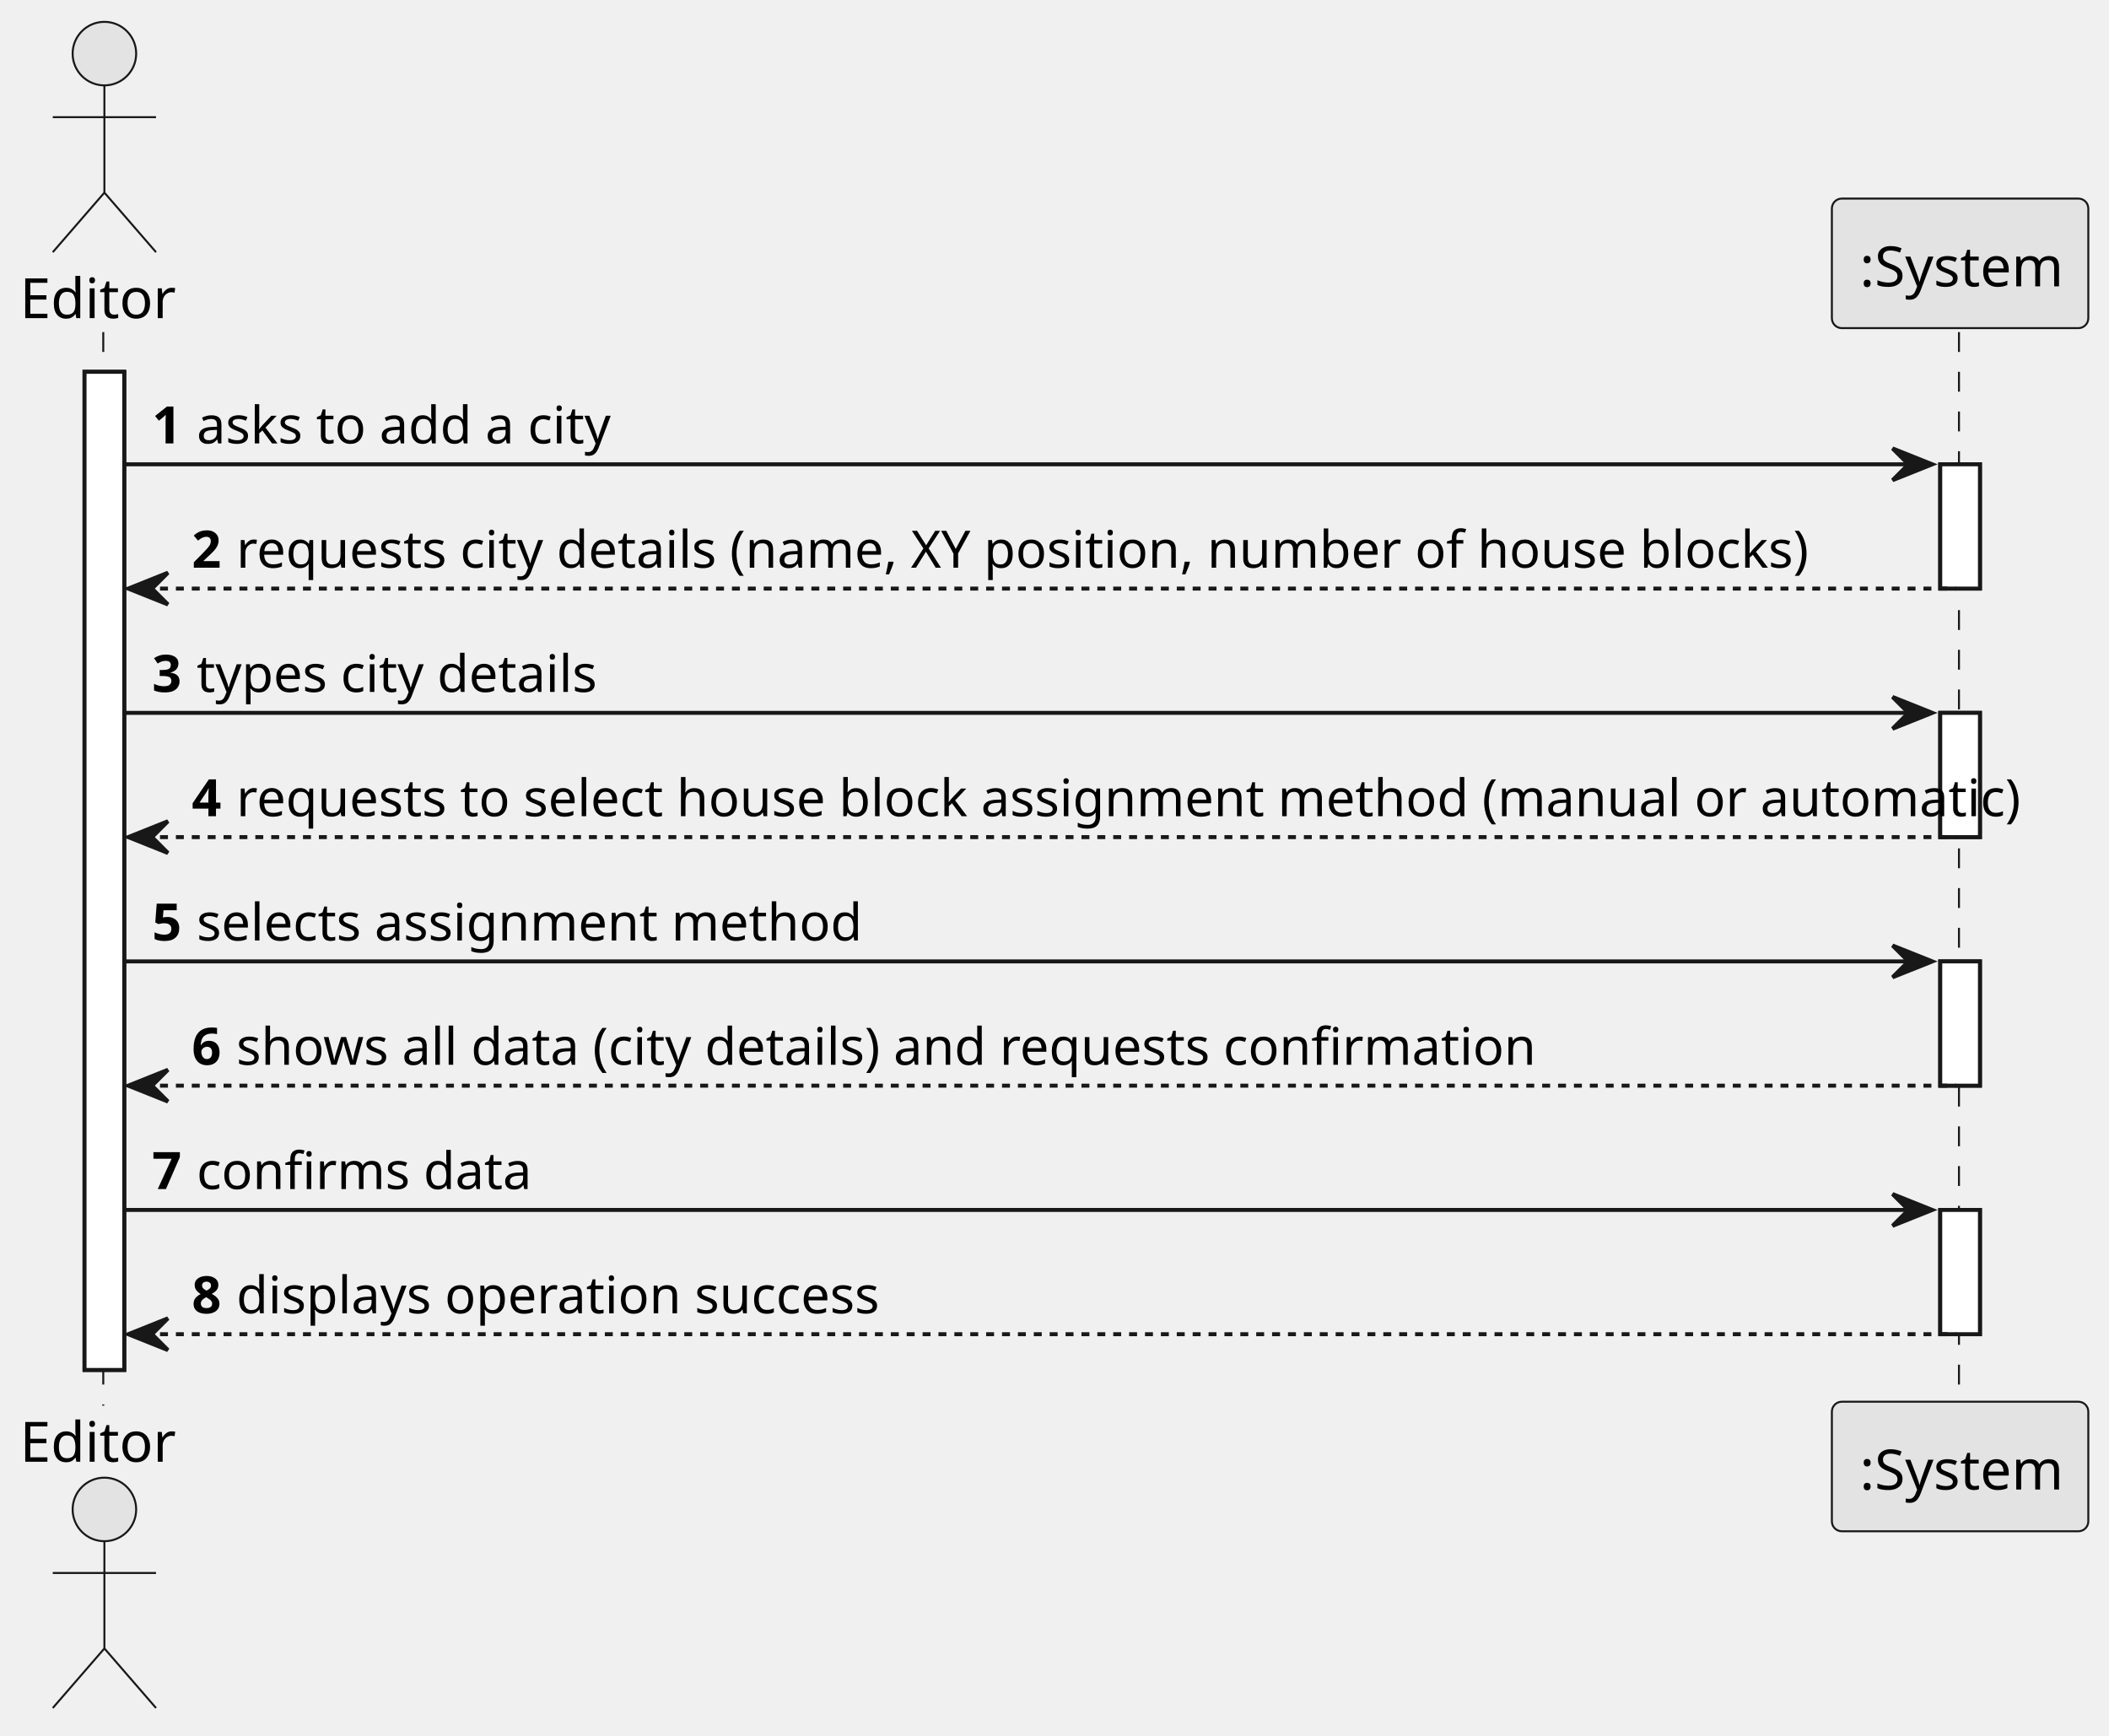
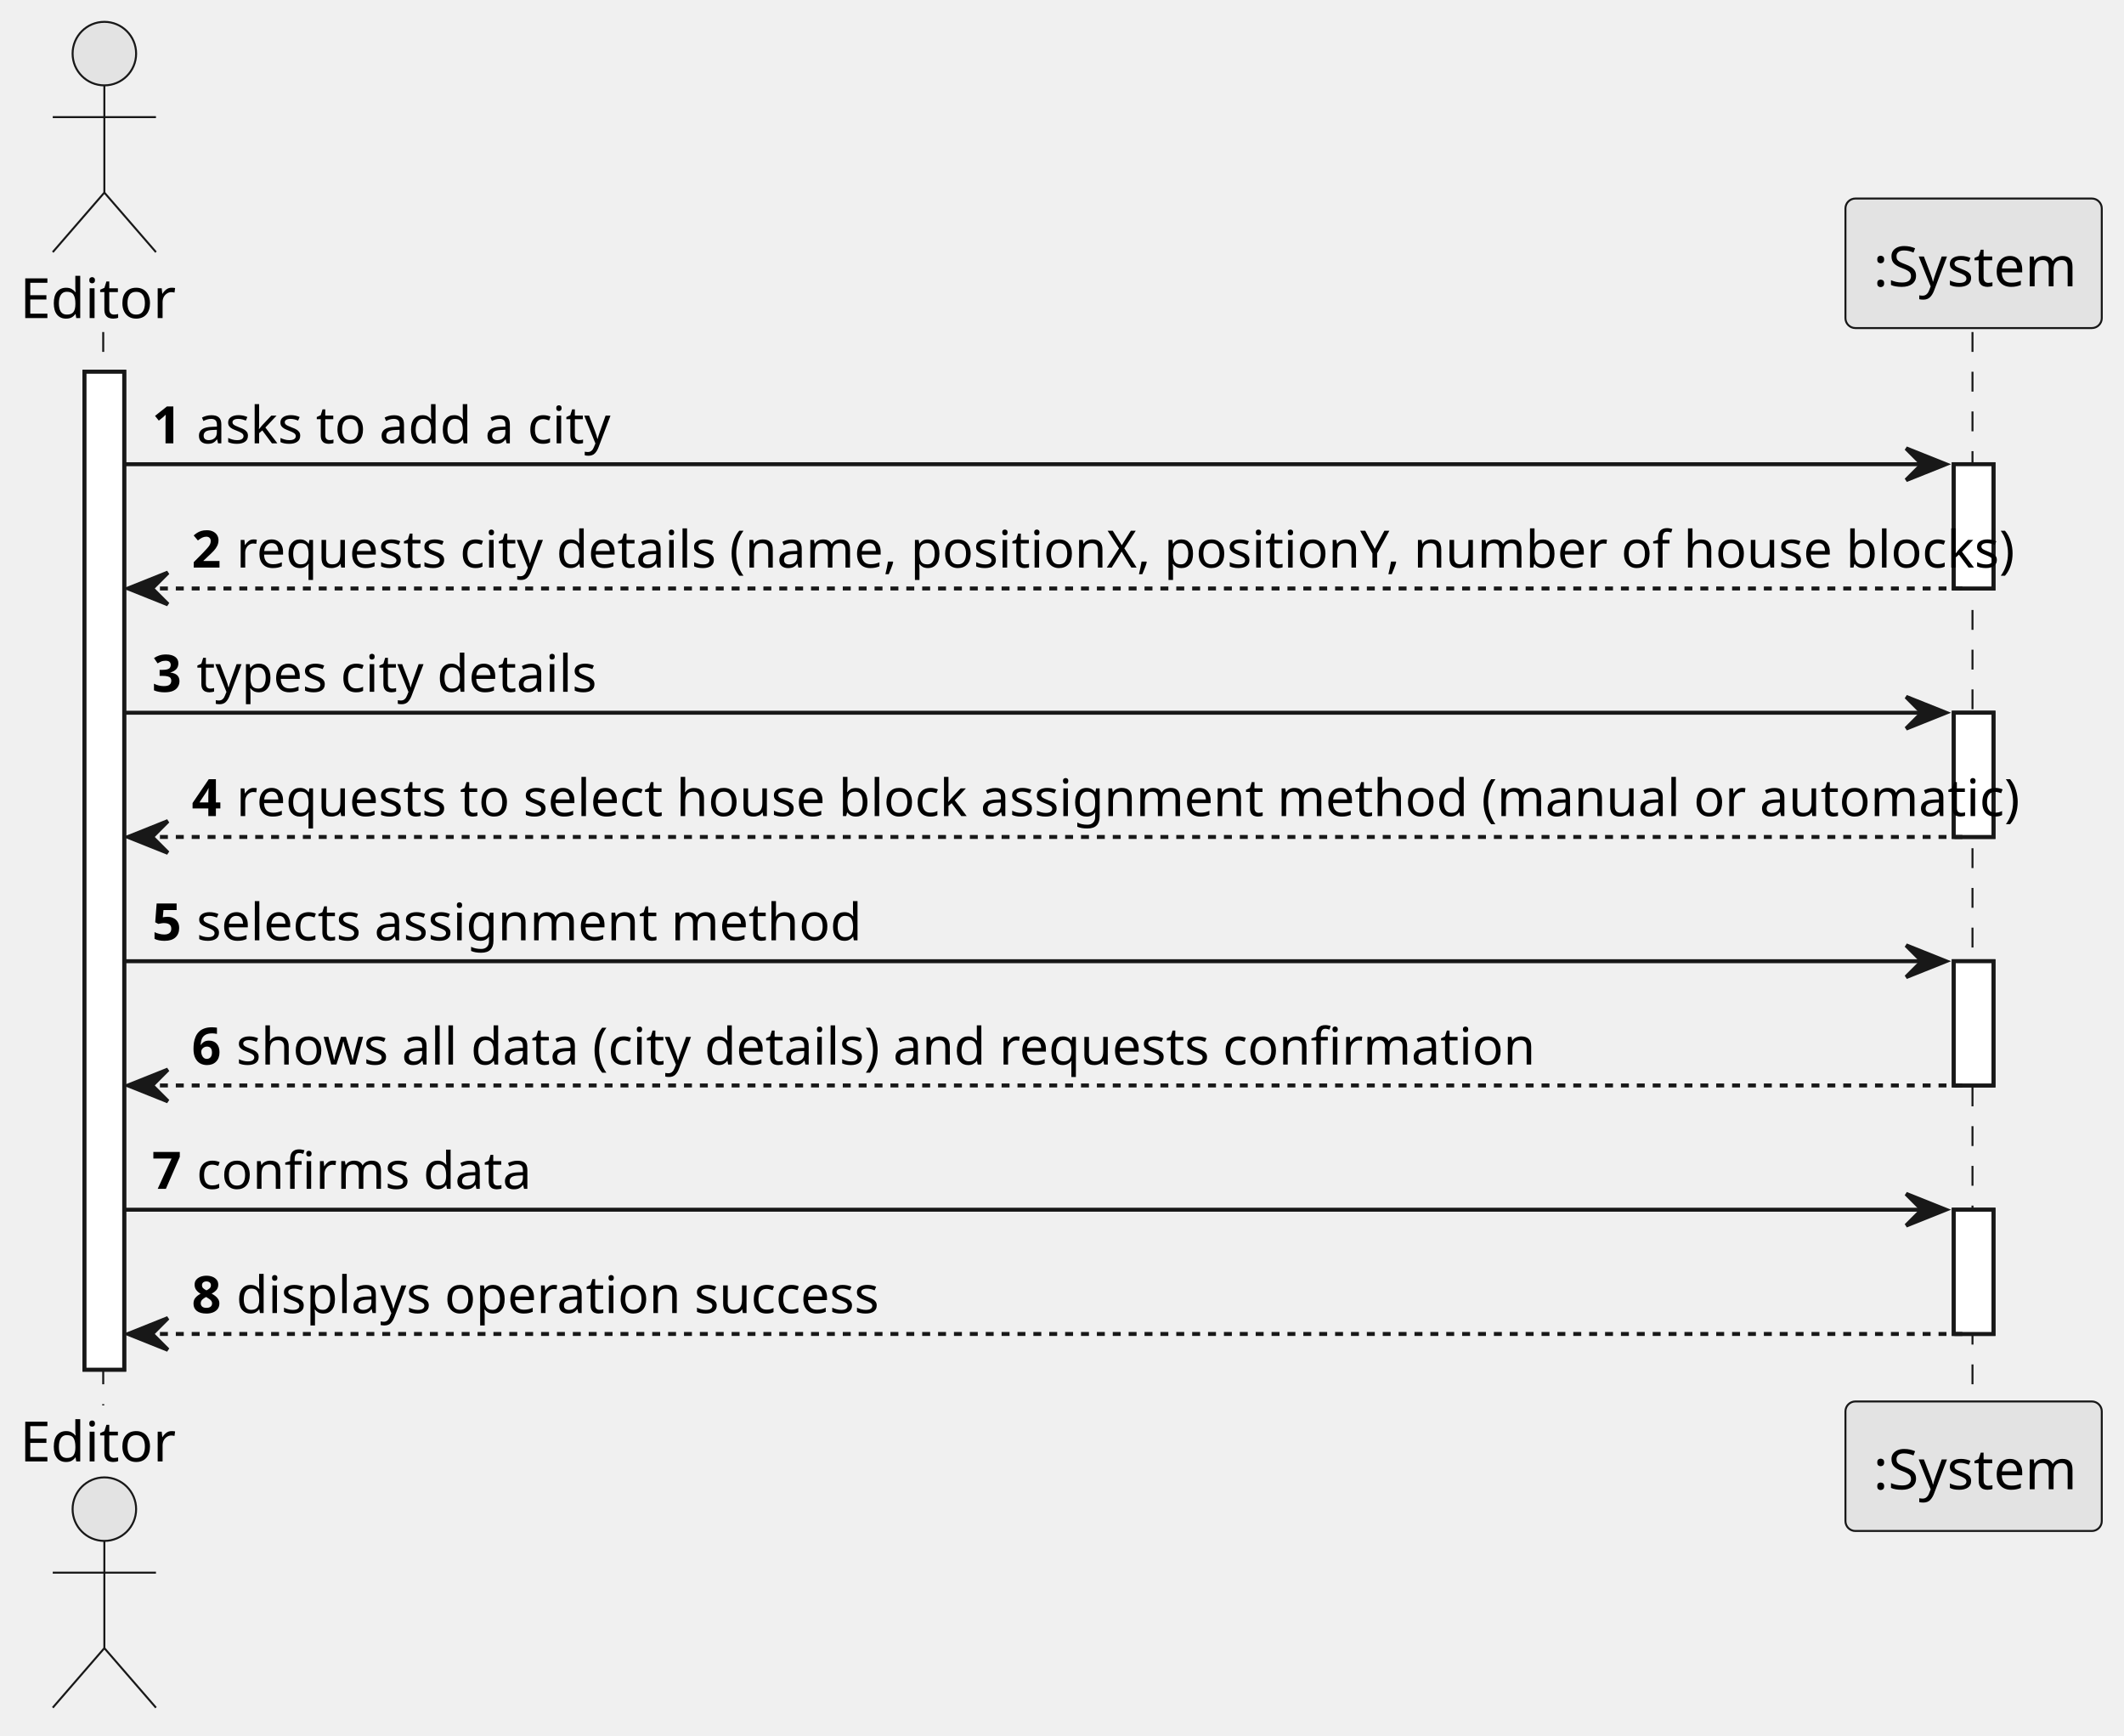
- <svg xmlns="http://www.w3.org/2000/svg" contentStyleType="text/css" height="437px" preserveAspectRatio="none" style="width:531px;height:437px;background:#FFFFFF;" version="1.1" viewBox="0 0 531 437" width="531px" zoomAndPan="magnify">
+ <svg xmlns="http://www.w3.org/2000/svg" contentStyleType="text/css" height="437px" preserveAspectRatio="none" style="width:535px;height:437px;background:#FFFFFF;" version="1.1" viewBox="0 0 535 437" width="535px" zoomAndPan="magnify">
  <defs />
  <g>
    <rect fill="#FFFFFF" height="251.328" style="stroke:#181818;stroke-width:1.0;" width="10" x="21.286" y="93.621" />
-     <rect fill="#FFFFFF" height="31.291" style="stroke:#181818;stroke-width:1.0;" width="10" x="488.508" y="116.912" />
-     <rect fill="#FFFFFF" height="31.291" style="stroke:#181818;stroke-width:1.0;" width="10" x="488.508" y="179.494" />
-     <rect fill="#FFFFFF" height="31.291" style="stroke:#181818;stroke-width:1.0;" width="10" x="488.508" y="242.076" />
-     <rect fill="#FFFFFF" height="31.291" style="stroke:#181818;stroke-width:1.0;" width="10" x="488.508" y="304.658" />
+     <rect fill="#FFFFFF" height="31.291" style="stroke:#181818;stroke-width:1.0;" width="10" x="492.12" y="116.912" />
+     <rect fill="#FFFFFF" height="31.291" style="stroke:#181818;stroke-width:1.0;" width="10" x="492.12" y="179.494" />
+     <rect fill="#FFFFFF" height="31.291" style="stroke:#181818;stroke-width:1.0;" width="10" x="492.12" y="242.076" />
+     <rect fill="#FFFFFF" height="31.291" style="stroke:#181818;stroke-width:1.0;" width="10" x="492.12" y="304.658" />
    <line style="stroke:#181818;stroke-width:0.5;stroke-dasharray:5.0,5.0;" x1="26" x2="26" y1="83.621" y2="353.949" />
-     <line style="stroke:#181818;stroke-width:0.5;stroke-dasharray:5.0,5.0;" x1="493.226" x2="493.226" y1="83.621" y2="353.949" />
+     <line style="stroke:#181818;stroke-width:0.5;stroke-dasharray:5.0,5.0;" x1="496.837" x2="496.837" y1="83.621" y2="353.949" />
    <text fill="#000000" font-family="sans-serif" font-size="14" lengthAdjust="spacing" textLength="36.572" x="5" y="80.107">Editor</text>
    <ellipse cx="26.286" cy="13.5" fill="#E3E3E3" rx="8" ry="8" style="stroke:#181818;stroke-width:0.5;" />
    <path d="M26.286,21.5 L26.286,48.5 M13.286,29.5 L39.286,29.5 M26.286,48.5 L13.286,63.5 M26.286,48.5 L39.286,63.5 " fill="none" style="stroke:#181818;stroke-width:0.5;" />
    <text fill="#000000" font-family="sans-serif" font-size="14" lengthAdjust="spacing" textLength="36.572" x="5" y="368.057">Editor</text>
    <ellipse cx="26.286" cy="380.07" fill="#E3E3E3" rx="8" ry="8" style="stroke:#181818;stroke-width:0.5;" />
    <path d="M26.286,388.07 L26.286,415.07 M13.286,396.07 L39.286,396.07 M26.286,415.07 L13.286,430.07 M26.286,415.07 L39.286,430.07 " fill="none" style="stroke:#181818;stroke-width:0.5;" />
-     <rect fill="#E3E3E3" height="32.621" rx="2.5" ry="2.5" style="stroke:#181818;stroke-width:0.5;" width="64.565" x="461.226" y="50" />
-     <text fill="#000000" font-family="sans-serif" font-size="14" lengthAdjust="spacing" textLength="50.565" x="468.226" y="72.107">:System</text>
-     <rect fill="#E3E3E3" height="32.621" rx="2.5" ry="2.5" style="stroke:#181818;stroke-width:0.5;" width="64.565" x="461.226" y="352.949" />
-     <text fill="#000000" font-family="sans-serif" font-size="14" lengthAdjust="spacing" textLength="50.565" x="468.226" y="375.057">:System</text>
+     <rect fill="#E3E3E3" height="32.621" rx="2.5" ry="2.5" style="stroke:#181818;stroke-width:0.5;" width="64.565" x="464.837" y="50" />
+     <text fill="#000000" font-family="sans-serif" font-size="14" lengthAdjust="spacing" textLength="50.565" x="471.837" y="72.107">:System</text>
+     <rect fill="#E3E3E3" height="32.621" rx="2.5" ry="2.5" style="stroke:#181818;stroke-width:0.5;" width="64.565" x="464.837" y="352.949" />
+     <text fill="#000000" font-family="sans-serif" font-size="14" lengthAdjust="spacing" textLength="50.565" x="471.837" y="375.057">:System</text>
    <rect fill="#FFFFFF" height="251.328" style="stroke:#181818;stroke-width:1.0;" width="10" x="21.286" y="93.621" />
-     <rect fill="#FFFFFF" height="31.291" style="stroke:#181818;stroke-width:1.0;" width="10" x="488.508" y="116.912" />
-     <rect fill="#FFFFFF" height="31.291" style="stroke:#181818;stroke-width:1.0;" width="10" x="488.508" y="179.494" />
-     <rect fill="#FFFFFF" height="31.291" style="stroke:#181818;stroke-width:1.0;" width="10" x="488.508" y="242.076" />
-     <rect fill="#FFFFFF" height="31.291" style="stroke:#181818;stroke-width:1.0;" width="10" x="488.508" y="304.658" />
-     <polygon fill="#181818" points="476.508,112.912,486.508,116.912,476.508,120.912,480.508,116.912" style="stroke:#181818;stroke-width:1.0;" />
-     <line style="stroke:#181818;stroke-width:1.0;" x1="31.286" x2="482.508" y1="116.912" y2="116.912" />
+     <rect fill="#FFFFFF" height="31.291" style="stroke:#181818;stroke-width:1.0;" width="10" x="492.12" y="116.912" />
+     <rect fill="#FFFFFF" height="31.291" style="stroke:#181818;stroke-width:1.0;" width="10" x="492.12" y="179.494" />
+     <rect fill="#FFFFFF" height="31.291" style="stroke:#181818;stroke-width:1.0;" width="10" x="492.12" y="242.076" />
+     <rect fill="#FFFFFF" height="31.291" style="stroke:#181818;stroke-width:1.0;" width="10" x="492.12" y="304.658" />
+     <polygon fill="#181818" points="480.12,112.912,490.12,116.912,480.12,120.912,484.12,116.912" style="stroke:#181818;stroke-width:1.0;" />
+     <line style="stroke:#181818;stroke-width:1.0;" x1="31.286" x2="486.12" y1="116.912" y2="116.912" />
    <text fill="#000000" font-family="sans-serif" font-size="13" font-weight="bold" lengthAdjust="spacing" textLength="7.23" x="38.286" y="111.649">1</text>
    <text fill="#000000" font-family="sans-serif" font-size="13" lengthAdjust="spacing" textLength="100.439" x="49.516" y="111.649">asks to add a city</text>
    <polygon fill="#181818" points="42.286,144.203,32.286,148.203,42.286,152.203,38.286,148.203" style="stroke:#181818;stroke-width:1.0;" />
-     <line style="stroke:#181818;stroke-width:1.0;stroke-dasharray:2.0,2.0;" x1="36.286" x2="492.508" y1="148.203" y2="148.203" />
+     <line style="stroke:#181818;stroke-width:1.0;stroke-dasharray:2.0,2.0;" x1="36.286" x2="496.12" y1="148.203" y2="148.203" />
    <text fill="#000000" font-family="sans-serif" font-size="13" font-weight="bold" lengthAdjust="spacing" textLength="7.23" x="48.286" y="142.94">2</text>
-     <text fill="#000000" font-family="sans-serif" font-size="13" lengthAdjust="spacing" textLength="377.184" x="59.516" y="142.94">requests city details (name, XY position, number of house blocks)</text>
-     <polygon fill="#181818" points="476.508,175.494,486.508,179.494,476.508,183.494,480.508,179.494" style="stroke:#181818;stroke-width:1.0;" />
-     <line style="stroke:#181818;stroke-width:1.0;" x1="31.286" x2="482.508" y1="179.494" y2="179.494" />
+     <text fill="#000000" font-family="sans-serif" font-size="13" lengthAdjust="spacing" textLength="425.604" x="59.516" y="142.94">requests city details (name, positionX, positionY, number of house blocks)</text>
+     <polygon fill="#181818" points="480.12,175.494,490.12,179.494,480.12,183.494,484.12,179.494" style="stroke:#181818;stroke-width:1.0;" />
+     <line style="stroke:#181818;stroke-width:1.0;" x1="31.286" x2="486.12" y1="179.494" y2="179.494" />
    <text fill="#000000" font-family="sans-serif" font-size="13" font-weight="bold" lengthAdjust="spacing" textLength="7.23" x="38.286" y="174.231">3</text>
    <text fill="#000000" font-family="sans-serif" font-size="13" lengthAdjust="spacing" textLength="95.374" x="49.516" y="174.231">types city details</text>
    <polygon fill="#181818" points="42.286,206.785,32.286,210.785,42.286,214.785,38.286,210.785" style="stroke:#181818;stroke-width:1.0;" />
-     <line style="stroke:#181818;stroke-width:1.0;stroke-dasharray:2.0,2.0;" x1="36.286" x2="492.508" y1="210.785" y2="210.785" />
+     <line style="stroke:#181818;stroke-width:1.0;stroke-dasharray:2.0,2.0;" x1="36.286" x2="496.12" y1="210.785" y2="210.785" />
    <text fill="#000000" font-family="sans-serif" font-size="13" font-weight="bold" lengthAdjust="spacing" textLength="7.23" x="48.286" y="205.523">4</text>
    <text fill="#000000" font-family="sans-serif" font-size="13" lengthAdjust="spacing" textLength="421.992" x="59.516" y="205.523">requests to select house block assignment method (manual or automatic)</text>
-     <polygon fill="#181818" points="476.508,238.076,486.508,242.076,476.508,246.076,480.508,242.076" style="stroke:#181818;stroke-width:1.0;" />
-     <line style="stroke:#181818;stroke-width:1.0;" x1="31.286" x2="482.508" y1="242.076" y2="242.076" />
+     <polygon fill="#181818" points="480.12,238.076,490.12,242.076,480.12,246.076,484.12,242.076" style="stroke:#181818;stroke-width:1.0;" />
+     <line style="stroke:#181818;stroke-width:1.0;" x1="31.286" x2="486.12" y1="242.076" y2="242.076" />
    <text fill="#000000" font-family="sans-serif" font-size="13" font-weight="bold" lengthAdjust="spacing" textLength="7.23" x="38.286" y="236.814">5</text>
    <text fill="#000000" font-family="sans-serif" font-size="13" lengthAdjust="spacing" textLength="157.523" x="49.516" y="236.814">selects assignment method</text>
    <polygon fill="#181818" points="42.286,269.367,32.286,273.367,42.286,277.367,38.286,273.367" style="stroke:#181818;stroke-width:1.0;" />
-     <line style="stroke:#181818;stroke-width:1.0;stroke-dasharray:2.0,2.0;" x1="36.286" x2="492.508" y1="273.367" y2="273.367" />
+     <line style="stroke:#181818;stroke-width:1.0;stroke-dasharray:2.0,2.0;" x1="36.286" x2="496.12" y1="273.367" y2="273.367" />
    <text fill="#000000" font-family="sans-serif" font-size="13" font-weight="bold" lengthAdjust="spacing" textLength="7.23" x="48.286" y="268.104">6</text>
    <text fill="#000000" font-family="sans-serif" font-size="13" lengthAdjust="spacing" textLength="308.534" x="59.516" y="268.104">shows all data (city details) and requests confirmation</text>
-     <polygon fill="#181818" points="476.508,300.658,486.508,304.658,476.508,308.658,480.508,304.658" style="stroke:#181818;stroke-width:1.0;" />
-     <line style="stroke:#181818;stroke-width:1.0;" x1="31.286" x2="482.508" y1="304.658" y2="304.658" />
+     <polygon fill="#181818" points="480.12,300.658,490.12,304.658,480.12,308.658,484.12,304.658" style="stroke:#181818;stroke-width:1.0;" />
+     <line style="stroke:#181818;stroke-width:1.0;" x1="31.286" x2="486.12" y1="304.658" y2="304.658" />
    <text fill="#000000" font-family="sans-serif" font-size="13" font-weight="bold" lengthAdjust="spacing" textLength="7.23" x="38.286" y="299.396">7</text>
    <text fill="#000000" font-family="sans-serif" font-size="13" lengthAdjust="spacing" textLength="78.032" x="49.516" y="299.396">confirms data</text>
    <polygon fill="#181818" points="42.286,331.949,32.286,335.949,42.286,339.949,38.286,335.949" style="stroke:#181818;stroke-width:1.0;" />
-     <line style="stroke:#181818;stroke-width:1.0;stroke-dasharray:2.0,2.0;" x1="36.286" x2="492.508" y1="335.949" y2="335.949" />
+     <line style="stroke:#181818;stroke-width:1.0;stroke-dasharray:2.0,2.0;" x1="36.286" x2="496.12" y1="335.949" y2="335.949" />
    <text fill="#000000" font-family="sans-serif" font-size="13" font-weight="bold" lengthAdjust="spacing" textLength="7.23" x="48.286" y="330.687">8</text>
    <text fill="#000000" font-family="sans-serif" font-size="13" lengthAdjust="spacing" textLength="155.359" x="59.516" y="330.687">displays operation success</text>
  </g>
</svg>
